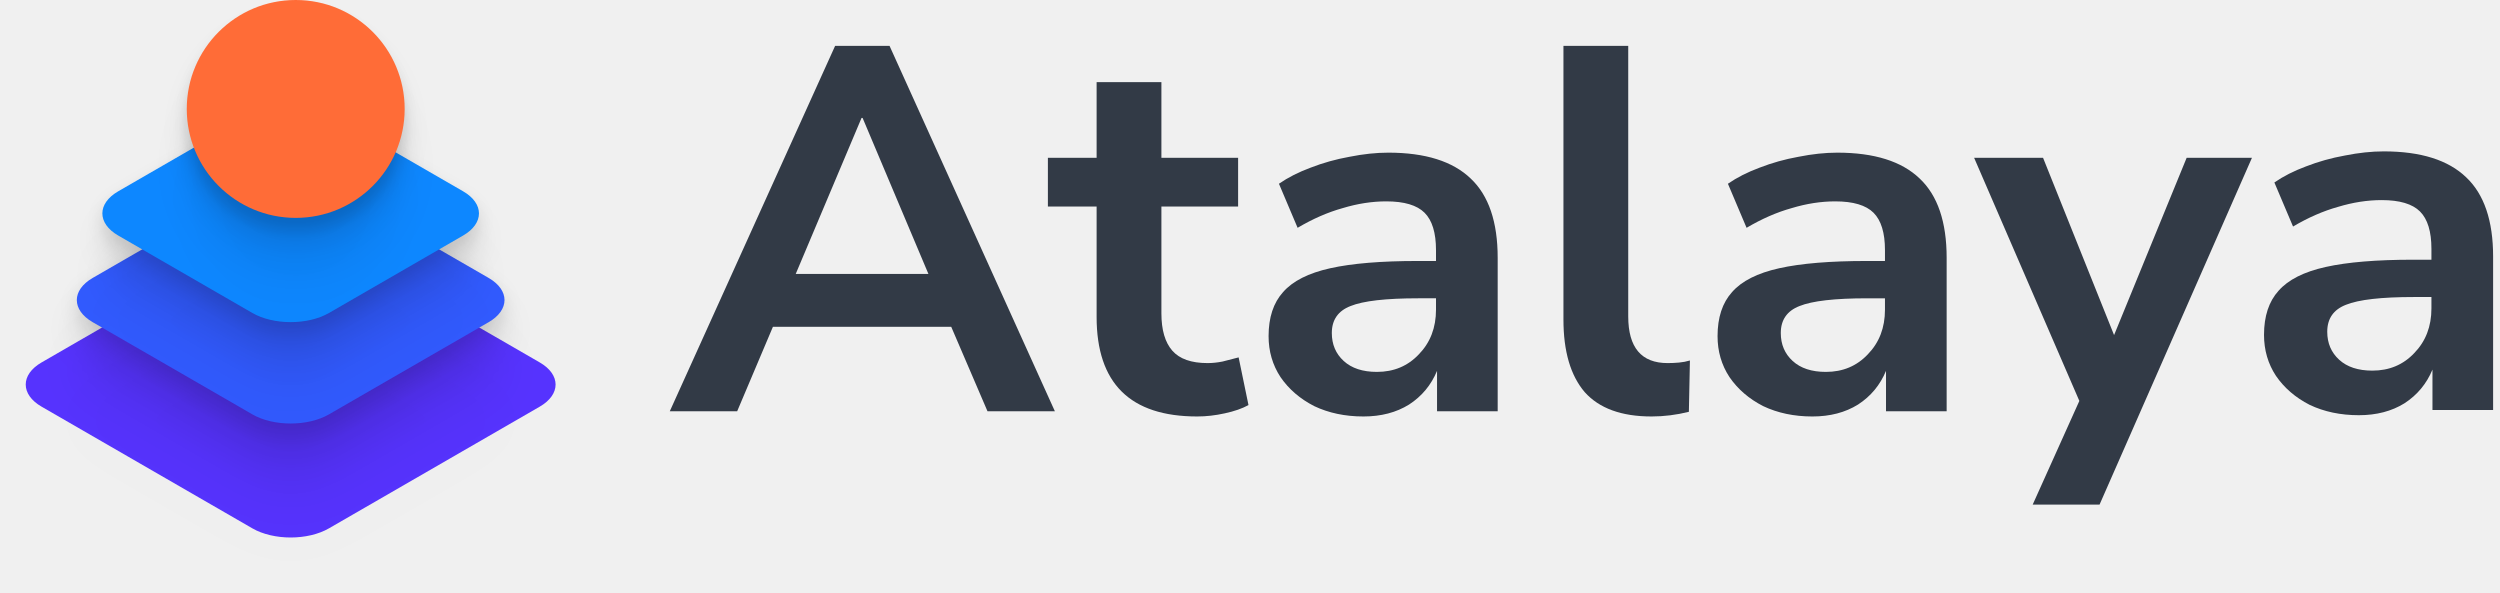
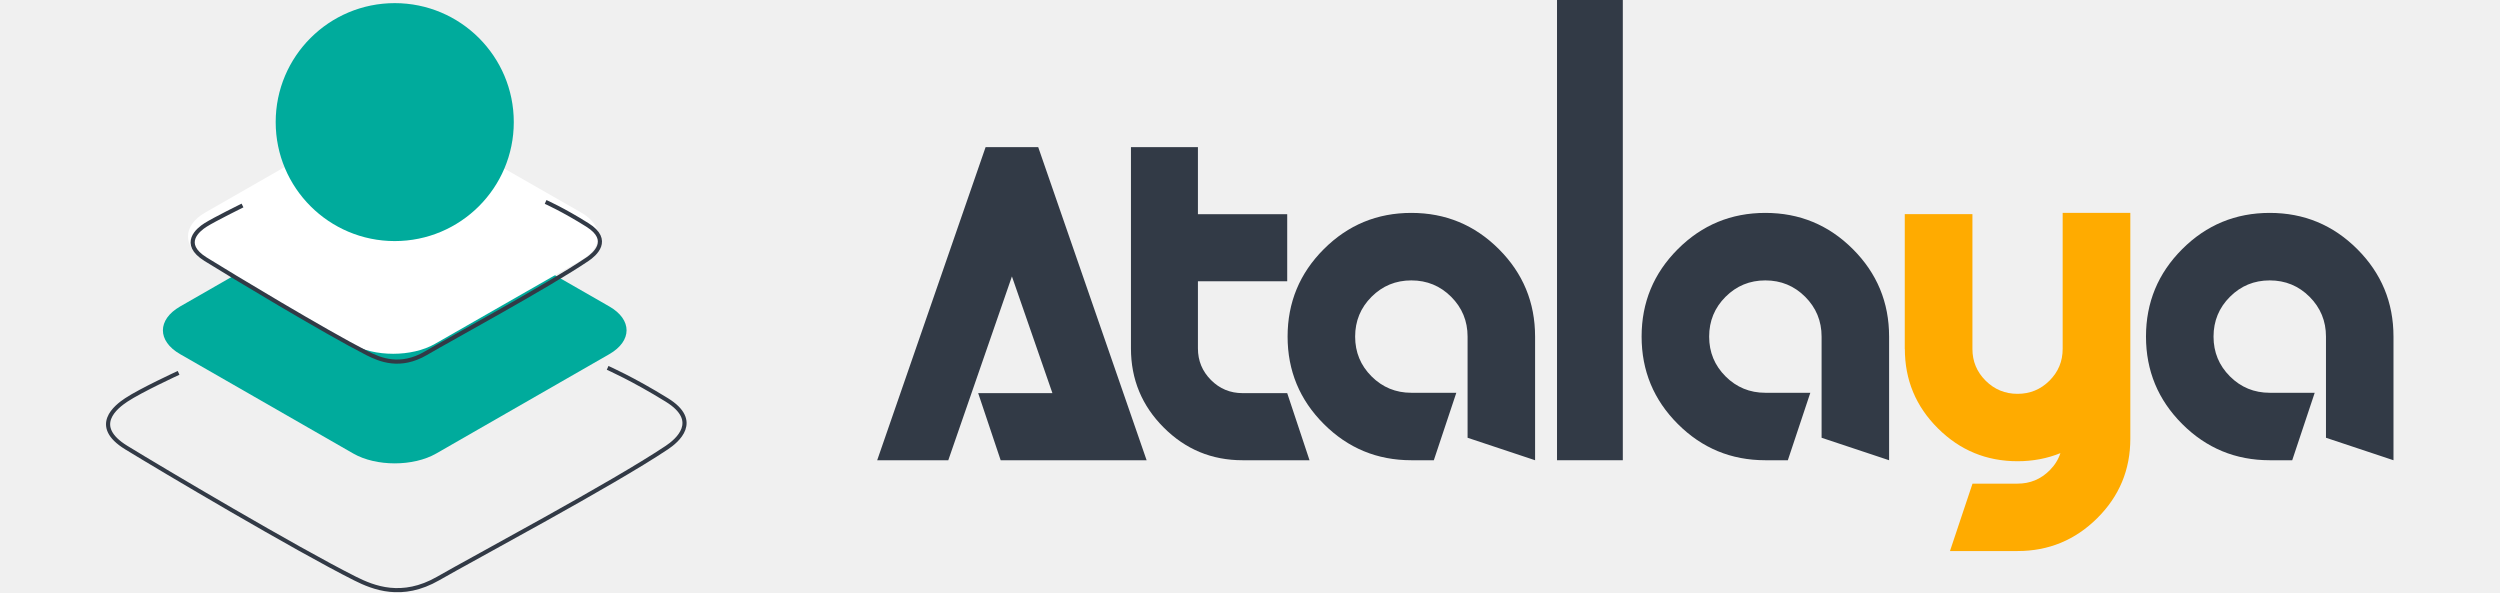
- <svg xmlns="http://www.w3.org/2000/svg" width="654" height="155" viewBox="0 0 654 155" fill="none">
-   <rect width="86.808" height="86.808" rx="11.574" transform="matrix(0.866025 -0.5 -0.866025 -0.5 76.0352 144)" fill="#5633FE" />
-   <g filter="url(#filter0_dddd_48_788)">
-     <rect width="71.376" height="71.376" rx="11.574" transform="matrix(0.866025 -0.5 -0.866025 -0.5 76.0381 114.183)" fill="#315AFE" />
+ <svg xmlns="http://www.w3.org/2000/svg" width="798" height="189" overflow="hidden">
+   <defs>
+     <clipPath id="clip0">
+       <rect x="0" y="0" width="798" height="189" />
+     </clipPath>
+   </defs>
+   <g clip-path="url(#clip0)">
+     <rect x="0" y="0" width="798" height="188.882" fill="#FFFFFF" fill-opacity="0" />
+     <path d="M139.259 144.751 194.505 113.042C201.832 108.834 201.832 102.021 194.505 97.826L139.259 66.117C131.932 61.908 120.068 61.908 112.741 66.117L57.495 97.826C50.168 102.034 50.168 108.847 57.495 113.042L112.741 144.751C120.068 148.96 131.932 148.96 139.259 144.751Z" fill="#00AB9C" fill-rule="evenodd" />
+     <path d="M138.83 109.767 185.475 83.075C192.842 78.859 192.842 72.034 185.475 67.831L138.83 41.138C131.464 36.922 119.536 36.922 112.17 41.138L65.525 67.831C58.158 72.047 58.158 78.872 65.525 83.075L112.17 109.767C119.536 113.983 131.464 113.983 138.83 109.767Z" fill="#FFFFFF" fill-rule="evenodd" />
+     <path d="M57.005 119.015C57.005 119.015 44.954 124.57 40.293 127.669 37.114 129.783 29.023 135.942 40.293 142.862 51.562 149.782 94.497 175.218 113.302 184.659 119.222 187.627 128.306 191.291 139.854 184.659 151.389 178.028 195.383 154.549 212.864 142.862 216.042 140.735 223.776 134.419 212.864 127.669 201.951 120.919 193.953 117.426 193.953 117.426" stroke="#323A46" stroke-width="1.322" stroke-miterlimit="8" fill="none" fill-rule="evenodd" />
+     <path d="M77.406 65.592C77.406 65.592 68.419 70.03 65.604 71.815 63.305 73.268 57.648 77.758 65.604 82.729 73.56 87.699 103.904 105.968 117.186 112.751 121.375 114.883 127.785 117.521 135.939 112.751 144.093 107.98 175.163 91.11 187.52 82.729 189.767 81.21 195.225 76.666 187.52 71.815 179.815 66.965 174.159 64.46 174.159 64.46" stroke="#323A46" stroke-width="1.322" stroke-miterlimit="8" fill="none" fill-rule="evenodd" />
+     <path d="M164 38.975C164 59.949 146.987 76.952 126 76.952 105.013 76.952 88 59.949 88 38.975 88 18.002 105.013 0.999 126 0.999 146.987 0.999 164 18.002 164 38.975Z" fill="#00AB9C" fill-rule="evenodd" />
+     <path d="M335.932 125.488 323.007 88.233 302.693 146.908 280 146.908 314.601 46.971 331.399 46.971 366 146.908 319.412 146.908 312.235 125.488 335.932 125.488Z" fill="#323A46" fill-rule="evenodd" />
+     <path d="M382.378 68.364 410.878 68.364 410.878 89.784 382.378 89.784 382.378 111.204C382.378 115.159 383.769 118.523 386.549 121.309 389.33 124.095 392.687 125.488 396.635 125.488L410.878 125.488 418 146.908 396.622 146.908C386.785 146.908 378.391 143.426 371.44 136.448 364.476 129.483 361 121.06 361 111.217L361 46.971 382.378 46.971 382.378 68.39Z" fill="#323A46" fill-rule="evenodd" />
+     <path d="M490 107.433 490 146.908 468.452 139.734 468.452 107.446C468.452 102.465 466.707 98.238 463.217 94.737 459.727 91.249 455.484 89.505 450.5 89.505 445.516 89.505 441.286 91.249 437.796 94.737 434.306 98.225 432.561 102.465 432.561 107.446 432.561 112.427 434.306 116.654 437.796 120.142 441.286 123.63 445.529 125.374 450.5 125.374L464.857 125.374 457.678 146.908 450.5 146.908C439.581 146.908 430.274 143.05 422.567 135.348 414.86 127.646 411 118.345 411 107.433 411 96.52 414.86 87.219 422.567 79.517 430.274 71.815 439.581 67.957 450.5 67.957 461.419 67.957 470.726 71.815 478.433 79.517 486.14 87.219 490 96.52 490 107.433Z" fill="#323A46" fill-rule="evenodd" />
+     <path d="M518 146.908 497 146.908 497 0 518 0 518 146.908Z" fill="#323A46" fill-rule="evenodd" />
+     <path d="M603 107.433 603 146.908 581.452 139.734 581.452 107.446C581.452 102.465 579.707 98.238 576.217 94.737 572.727 91.249 568.484 89.505 563.5 89.505 558.516 89.505 554.286 91.249 550.796 94.737 547.306 98.225 545.561 102.465 545.561 107.446 545.561 112.427 547.306 116.654 550.796 120.142 554.286 123.63 558.529 125.374 563.5 125.374L577.856 125.374 570.678 146.908 563.5 146.908C552.581 146.908 543.274 143.05 535.567 135.348 527.86 127.646 524 118.345 524 107.433 524 96.52 527.86 87.219 535.567 79.517 543.274 71.815 552.581 67.957 563.5 67.957 574.419 67.957 583.726 71.815 591.433 79.517 599.14 87.219 603 96.52 603 107.433Z" fill="#323A46" fill-rule="evenodd" />
+     <path d="M608 111.365 608 68.353 629.597 68.353 629.597 111.365C629.597 115.338 631.002 118.716 633.811 121.514 636.62 124.312 640.012 125.711 644 125.711 647.988 125.711 651.38 124.312 654.189 121.514 656.998 118.716 658.403 115.338 658.403 111.365L658.403 67.957 680 67.957 680 140.044C680 149.943 676.489 158.389 669.453 165.384 662.417 172.379 653.937 175.89 644.013 175.89L622.429 175.89 629.624 154.377 644.013 154.377C648.002 154.377 651.407 152.965 654.229 150.154 655.859 148.531 657.011 146.683 657.687 144.637 653.46 146.353 648.902 147.224 644.013 147.224 634.076 147.224 625.596 143.727 618.573 136.718 611.538 129.724 608.026 121.264 608.026 111.378Z" fill="#FFAB00" fill-rule="evenodd" />
+     <path d="M764 107.433 764 146.908 742.452 139.734 742.452 107.446C742.452 102.465 740.707 98.238 737.217 94.737 733.727 91.249 729.484 89.505 724.5 89.505 719.516 89.505 715.286 91.249 711.796 94.737 708.306 98.225 706.561 102.465 706.561 107.446 706.561 112.427 708.306 116.654 711.796 120.142 715.286 123.63 719.529 125.374 724.5 125.374L738.856 125.374 731.678 146.908 724.5 146.908C713.581 146.908 704.274 143.05 696.567 135.348 688.86 127.646 685 118.345 685 107.433 685 96.52 688.86 87.219 696.567 79.517 704.274 71.815 713.581 67.957 724.5 67.957 735.419 67.957 744.726 71.815 752.433 79.517 760.14 87.219 764 96.52 764 107.433Z" fill="#323A46" fill-rule="evenodd" />
  </g>
-   <g filter="url(#filter1_dddd_48_788)">
-     <rect width="63.659" height="63.659" rx="11.574" transform="matrix(0.866025 -0.5 -0.866025 -0.5 76.0381 87.6592)" fill="#0D87FF" />
-   </g>
-   <g filter="url(#filter2_dddd_48_788)">
-     <circle cx="77.359" cy="28.5" r="28.5" fill="#FF6C37" />
-   </g>
-   <path d="M617.079 108.617C612.288 108.617 607.994 107.713 604.198 105.905C600.492 104.007 597.554 101.476 595.384 98.312C593.305 95.148 592.266 91.578 592.266 87.6C592.266 82.719 593.531 78.877 596.062 76.075C598.593 73.182 602.706 71.103 608.401 69.838C614.096 68.572 621.734 67.939 631.316 67.939H636.062V65.092C636.062 60.572 635.068 57.318 633.079 55.329C631.09 53.341 627.746 52.346 623.045 52.346C619.339 52.346 615.542 52.934 611.655 54.109C607.768 55.194 603.836 56.911 599.859 59.261L594.977 47.736C597.328 46.109 600.085 44.708 603.249 43.533C606.503 42.267 609.893 41.318 613.418 40.685C617.034 39.962 620.424 39.601 623.588 39.601C633.26 39.601 640.446 41.861 645.147 46.38C649.847 50.81 652.198 57.725 652.198 67.126V107.261H636.333V96.685C634.797 100.391 632.356 103.329 629.011 105.499C625.667 107.578 621.689 108.617 617.079 108.617ZM620.604 96.956C625.034 96.956 628.695 95.42 631.588 92.346C634.571 89.273 636.062 85.386 636.062 80.685V77.702H631.452C622.955 77.702 617.034 78.38 613.689 79.736C610.435 81.002 608.808 83.352 608.808 86.787C608.808 89.77 609.847 92.211 611.927 94.109C614.006 96.007 616.898 96.956 620.604 96.956Z" fill="#323a46" />
-   <path d="M531.753 132L543.956 104.881L516.431 41.288H534.465L553.041 87.661L572.024 41.288H589.108L549.244 132H531.753Z" fill="#323a46" />
-   <path d="M474.125 108.95C469.334 108.95 465.04 108.046 461.244 106.238C457.537 104.34 454.6 101.809 452.43 98.645C450.351 95.481 449.312 91.911 449.312 87.933C449.312 83.052 450.577 79.21 453.108 76.408C455.639 73.515 459.752 71.436 465.447 70.171C471.142 68.905 478.78 68.272 488.362 68.272H493.108V65.425C493.108 60.905 492.114 57.651 490.125 55.662C488.136 53.674 484.792 52.679 480.091 52.679C476.385 52.679 472.588 53.267 468.701 54.442C464.814 55.527 460.882 57.244 456.905 59.594L452.023 48.069C454.374 46.442 457.131 45.041 460.295 43.866C463.549 42.6 466.939 41.651 470.464 41.018C474.08 40.295 477.47 39.934 480.633 39.934C490.306 39.934 497.492 42.194 502.193 46.713C506.893 51.143 509.243 58.058 509.243 67.459V107.594H493.379V97.018C491.842 100.724 489.402 103.662 486.057 105.832C482.713 107.911 478.735 108.95 474.125 108.95ZM477.65 97.289C482.08 97.289 485.741 95.753 488.633 92.679C491.616 89.606 493.108 85.719 493.108 81.018V78.035H488.498C480.001 78.035 474.08 78.713 470.735 80.069C467.481 81.335 465.854 83.685 465.854 87.12C465.854 90.103 466.893 92.544 468.972 94.442C471.052 96.34 473.944 97.289 477.65 97.289Z" fill="#323a46" />
-   <path d="M432.048 108.949C424.183 108.949 418.353 106.825 414.556 102.576C410.85 98.237 408.997 91.909 408.997 83.593V12H425.946V82.779C425.946 90.915 429.381 94.983 436.251 94.983C437.246 94.983 438.24 94.938 439.234 94.847C440.229 94.757 441.178 94.576 442.082 94.305L441.81 107.728C438.556 108.542 435.302 108.949 432.048 108.949Z" fill="#323a46" />
-   <path d="M356.675 108.949C351.884 108.949 347.59 108.045 343.793 106.237C340.087 104.339 337.149 101.808 334.98 98.644C332.901 95.48 331.861 91.91 331.861 87.932C331.861 83.051 333.127 79.209 335.658 76.407C338.189 73.514 342.302 71.435 347.997 70.17C353.692 68.904 361.33 68.272 370.912 68.272H375.658V65.424C375.658 60.904 374.663 57.65 372.675 55.661C370.686 53.673 367.341 52.678 362.641 52.678C358.935 52.678 355.138 53.266 351.251 54.441C347.364 55.526 343.432 57.243 339.455 59.594L334.573 48.068C336.923 46.441 339.681 45.04 342.844 43.865C346.099 42.599 349.488 41.65 353.014 41.017C356.63 40.294 360.019 39.933 363.183 39.933C372.856 39.933 380.042 42.193 384.742 46.712C389.443 51.142 391.793 58.057 391.793 67.458V107.593H375.929V97.017C374.392 100.723 371.952 103.661 368.607 105.831C365.262 107.91 361.285 108.949 356.675 108.949ZM360.2 97.288C364.63 97.288 368.291 95.752 371.183 92.678C374.166 89.605 375.658 85.718 375.658 81.017V78.034H371.048C362.55 78.034 356.63 78.712 353.285 80.068C350.031 81.334 348.404 83.684 348.404 87.119C348.404 90.102 349.443 92.543 351.522 94.441C353.601 96.339 356.494 97.288 360.2 97.288Z" fill="#323a46" />
-   <path d="M313.179 108.949C295.642 108.949 286.874 100.272 286.874 82.916V54.034H274.128V41.289H286.874V21.492H303.823V41.289H323.89V54.034H303.823V81.966C303.823 86.305 304.772 89.56 306.67 91.729C308.568 93.899 311.642 94.983 315.89 94.983C317.156 94.983 318.467 94.848 319.823 94.577C321.179 94.215 322.58 93.853 324.026 93.492L326.602 105.966C324.975 106.87 322.896 107.594 320.365 108.136C317.924 108.678 315.529 108.949 313.179 108.949Z" fill="#323a46" />
-   <path d="M175.213 107.593L218.467 12H232.704L275.958 107.593H258.331L248.84 85.491H202.196L192.84 107.593H175.213ZM225.382 30.847L208.162 71.661H242.874L225.653 30.847H225.382Z" fill="#323a46" />
-   <defs>
-     <filter id="filter0_dddd_48_788" x="7.558" y="43.786" width="136.961" height="110.893" filterUnits="userSpaceOnUse" color-interpolation-filters="sRGB">
-       <feFlood flood-opacity="0" result="BackgroundImageFix" />
-       <feColorMatrix in="SourceAlpha" type="matrix" values="0 0 0 0 0 0 0 0 0 0 0 0 0 0 0 0 0 0 127 0" result="hardAlpha" />
-       <feOffset dy="1.929" />
-       <feGaussianBlur stdDeviation="2.17" />
-       <feColorMatrix type="matrix" values="0 0 0 0 0 0 0 0 0 0 0 0 0 0 0 0 0 0 0.1 0" />
-       <feBlend mode="normal" in2="BackgroundImageFix" result="effect1_dropShadow_48_788" />
-       <feColorMatrix in="SourceAlpha" type="matrix" values="0 0 0 0 0 0 0 0 0 0 0 0 0 0 0 0 0 0 127 0" result="hardAlpha" />
-       <feOffset dy="7.716" />
-       <feGaussianBlur stdDeviation="3.858" />
-       <feColorMatrix type="matrix" values="0 0 0 0 0 0 0 0 0 0 0 0 0 0 0 0 0 0 0.09 0" />
-       <feBlend mode="normal" in2="effect1_dropShadow_48_788" result="effect2_dropShadow_48_788" />
-       <feColorMatrix in="SourceAlpha" type="matrix" values="0 0 0 0 0 0 0 0 0 0 0 0 0 0 0 0 0 0 127 0" result="hardAlpha" />
-       <feOffset dy="17.844" />
-       <feGaussianBlur stdDeviation="5.305" />
-       <feColorMatrix type="matrix" values="0 0 0 0 0 0 0 0 0 0 0 0 0 0 0 0 0 0 0.05 0" />
-       <feBlend mode="normal" in2="effect2_dropShadow_48_788" result="effect3_dropShadow_48_788" />
-       <feColorMatrix in="SourceAlpha" type="matrix" values="0 0 0 0 0 0 0 0 0 0 0 0 0 0 0 0 0 0 127 0" result="hardAlpha" />
-       <feOffset dy="31.347" />
-       <feGaussianBlur stdDeviation="6.269" />
-       <feColorMatrix type="matrix" values="0 0 0 0 0 0 0 0 0 0 0 0 0 0 0 0 0 0 0.01 0" />
-       <feBlend mode="normal" in2="effect3_dropShadow_48_788" result="effect4_dropShadow_48_788" />
-       <feBlend mode="normal" in="SourceGraphic" in2="effect4_dropShadow_48_788" result="shape" />
-     </filter>
-     <filter id="filter1_dddd_48_788" x="15.779" y="25.39" width="120.518" height="97.88" filterUnits="userSpaceOnUse" color-interpolation-filters="sRGB">
-       <feFlood flood-opacity="0" result="BackgroundImageFix" />
-       <feColorMatrix in="SourceAlpha" type="matrix" values="0 0 0 0 0 0 0 0 0 0 0 0 0 0 0 0 0 0 127 0" result="hardAlpha" />
-       <feOffset dy="2" />
-       <feGaussianBlur stdDeviation="2" />
-       <feColorMatrix type="matrix" values="0 0 0 0 0 0 0 0 0 0 0 0 0 0 0 0 0 0 0.1 0" />
-       <feBlend mode="normal" in2="BackgroundImageFix" result="effect1_dropShadow_48_788" />
-       <feColorMatrix in="SourceAlpha" type="matrix" values="0 0 0 0 0 0 0 0 0 0 0 0 0 0 0 0 0 0 127 0" result="hardAlpha" />
-       <feOffset dy="7" />
-       <feGaussianBlur stdDeviation="3.5" />
-       <feColorMatrix type="matrix" values="0 0 0 0 0 0 0 0 0 0 0 0 0 0 0 0 0 0 0.09 0" />
-       <feBlend mode="normal" in2="effect1_dropShadow_48_788" result="effect2_dropShadow_48_788" />
-       <feColorMatrix in="SourceAlpha" type="matrix" values="0 0 0 0 0 0 0 0 0 0 0 0 0 0 0 0 0 0 127 0" result="hardAlpha" />
-       <feOffset dy="16" />
-       <feGaussianBlur stdDeviation="4.5" />
-       <feColorMatrix type="matrix" values="0 0 0 0 0 0 0 0 0 0 0 0 0 0 0 0 0 0 0.05 0" />
-       <feBlend mode="normal" in2="effect2_dropShadow_48_788" result="effect3_dropShadow_48_788" />
-       <feColorMatrix in="SourceAlpha" type="matrix" values="0 0 0 0 0 0 0 0 0 0 0 0 0 0 0 0 0 0 127 0" result="hardAlpha" />
-       <feOffset dy="28" />
-       <feGaussianBlur stdDeviation="5.5" />
-       <feColorMatrix type="matrix" values="0 0 0 0 0 0 0 0 0 0 0 0 0 0 0 0 0 0 0.01 0" />
-       <feBlend mode="normal" in2="effect3_dropShadow_48_788" result="effect4_dropShadow_48_788" />
-       <feBlend mode="normal" in="SourceGraphic" in2="effect4_dropShadow_48_788" result="shape" />
-     </filter>
-     <filter id="filter2_dddd_48_788" x="39.859" y="0" width="75" height="90" filterUnits="userSpaceOnUse" color-interpolation-filters="sRGB">
-       <feFlood flood-opacity="0" result="BackgroundImageFix" />
-       <feColorMatrix in="SourceAlpha" type="matrix" values="0 0 0 0 0 0 0 0 0 0 0 0 0 0 0 0 0 0 127 0" result="hardAlpha" />
-       <feOffset dy="3" />
-       <feGaussianBlur stdDeviation="1.5" />
-       <feColorMatrix type="matrix" values="0 0 0 0 0 0 0 0 0 0 0 0 0 0 0 0 0 0 0.1 0" />
-       <feBlend mode="normal" in2="BackgroundImageFix" result="effect1_dropShadow_48_788" />
-       <feColorMatrix in="SourceAlpha" type="matrix" values="0 0 0 0 0 0 0 0 0 0 0 0 0 0 0 0 0 0 127 0" result="hardAlpha" />
-       <feOffset dy="6" />
-       <feGaussianBlur stdDeviation="3" />
-       <feColorMatrix type="matrix" values="0 0 0 0 0 0 0 0 0 0 0 0 0 0 0 0 0 0 0.09 0" />
-       <feBlend mode="normal" in2="effect1_dropShadow_48_788" result="effect2_dropShadow_48_788" />
-       <feColorMatrix in="SourceAlpha" type="matrix" values="0 0 0 0 0 0 0 0 0 0 0 0 0 0 0 0 0 0 127 0" result="hardAlpha" />
-       <feOffset dy="15" />
-       <feGaussianBlur stdDeviation="4.5" />
-       <feColorMatrix type="matrix" values="0 0 0 0 0 0 0 0 0 0 0 0 0 0 0 0 0 0 0.05 0" />
-       <feBlend mode="normal" in2="effect2_dropShadow_48_788" result="effect3_dropShadow_48_788" />
-       <feColorMatrix in="SourceAlpha" type="matrix" values="0 0 0 0 0 0 0 0 0 0 0 0 0 0 0 0 0 0 127 0" result="hardAlpha" />
-       <feOffset dy="24" />
-       <feGaussianBlur stdDeviation="4.5" />
-       <feColorMatrix type="matrix" values="0 0 0 0 0 0 0 0 0 0 0 0 0 0 0 0 0 0 0.01 0" />
-       <feBlend mode="normal" in2="effect3_dropShadow_48_788" result="effect4_dropShadow_48_788" />
-       <feBlend mode="normal" in="SourceGraphic" in2="effect4_dropShadow_48_788" result="shape" />
-     </filter>
-   </defs>
</svg>
